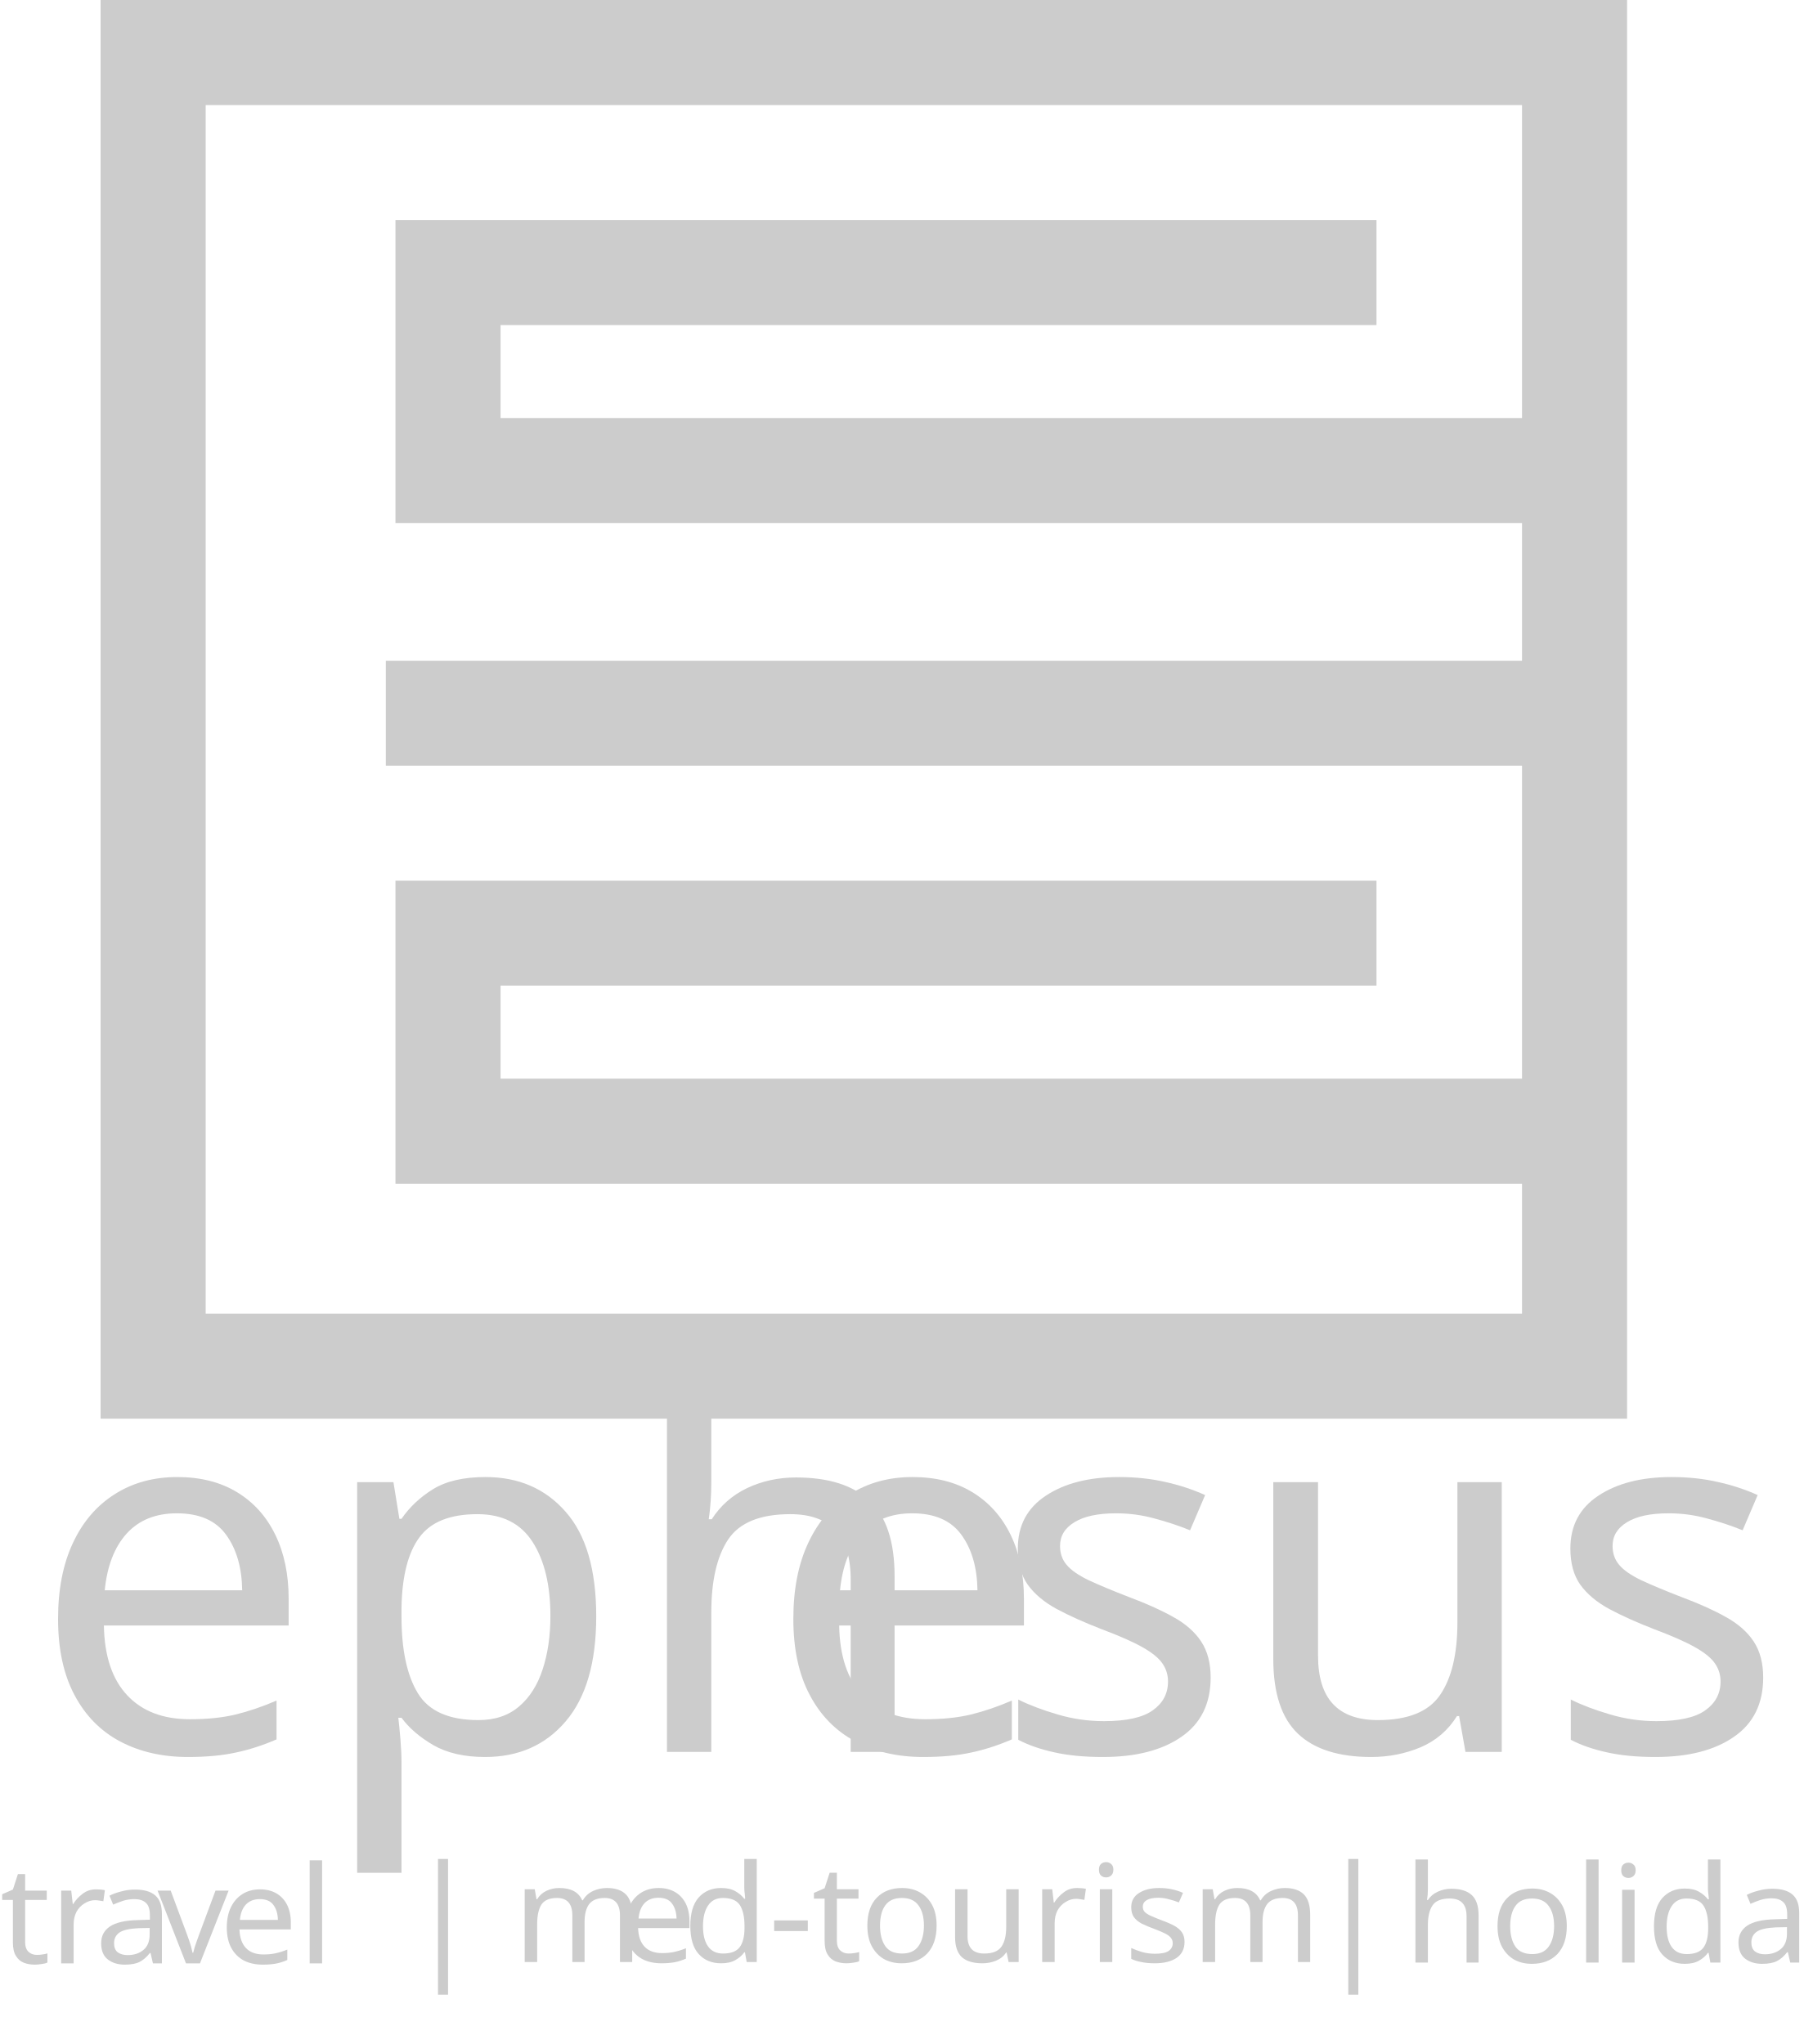
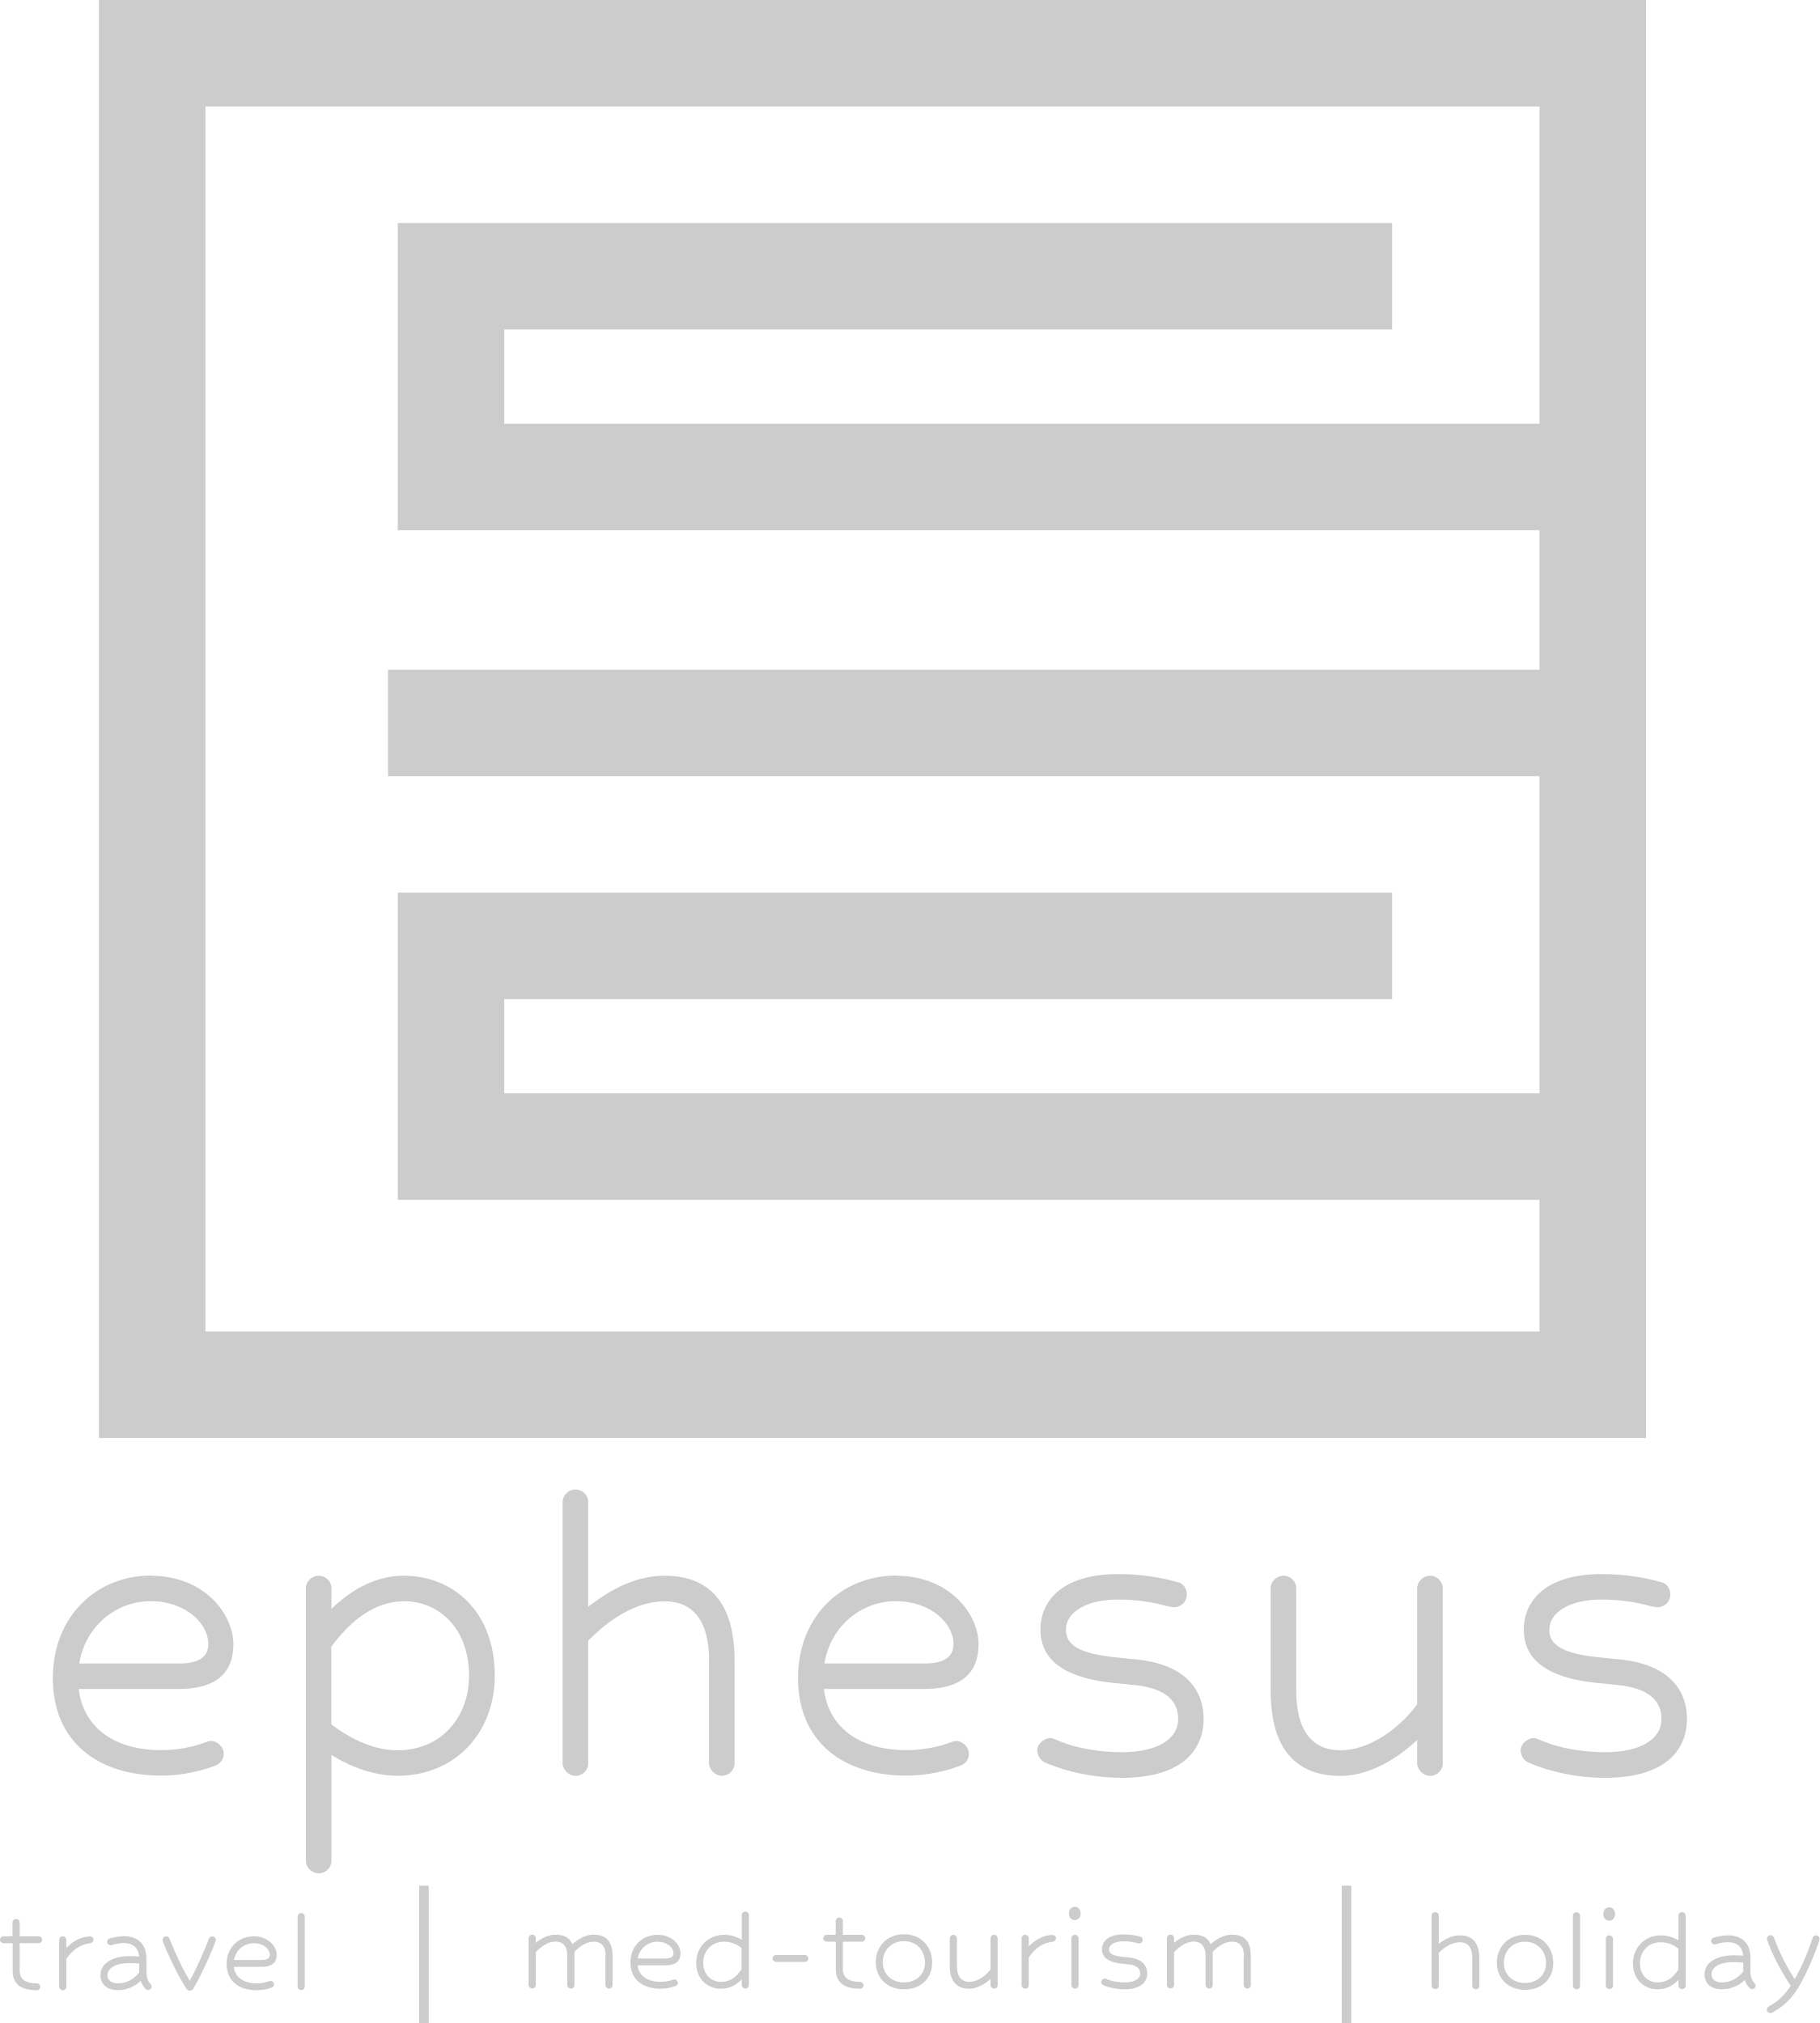
- <svg xmlns="http://www.w3.org/2000/svg" id="Layer_2" data-name="Layer 2" viewBox="0 0 132.85 150.59">
+ <svg xmlns="http://www.w3.org/2000/svg" id="Layer_2" data-name="Layer 2" viewBox="0 0 132.23 147.04">
  <defs>
    <style>
-       .cls-1, .cls-2 {
-         font-family: Hubballi-Regular, Hubballi;
-       }
- 
-       .cls-1, .cls-2, .cls-3 {
+       .cls-1 {
        fill: #ccc;
      }

-       .cls-2, .cls-3 {
-         font-size: 9.98px;
-       }
- 
-       .cls-4, .cls-5 {
-         font-size: 37.1px;
-       }
- 
-       .cls-3 {
-         font-family: MyriadPro-Regular, 'Myriad Pro';
-       }
- 
-       .cls-6 {
-         font-size: 14.84px;
-       }
- 
-       .cls-5 {
-         letter-spacing: 0em;
-       }
- 
-       .cls-7 {
+       .cls-2 {
        fill: none;
        stroke: #ccc;
        stroke-miterlimit: 10;
        stroke-width: 7.74px;
      }
- 
-       .cls-8 {
-         letter-spacing: -.02em;
-       }
- 
-       .cls-9 {
-         letter-spacing: -.01em;
-       }
- 
-       .cls-10 {
-         letter-spacing: 0em;
-       }
- 
-       .cls-11 {
-         letter-spacing: 0em;
-       }
    </style>
  </defs>
  <g id="Layer_1-2" data-name="Layer 1">
-     <text class="cls-2" transform="translate(0 144.65) scale(1.03 1)">
-       <tspan x="0" y="0">t</tspan>
-       <tspan class="cls-8" x="3.53" y="0">r</tspan>
-       <tspan x="6.78" y="0">a</tspan>
-       <tspan class="cls-10" x="11.27" y="0">v</tspan>
-       <tspan x="15.67" y="0">el </tspan>
-     </text>
-     <text class="cls-3" transform="translate(29.8 144.55) scale(1.03 1)">
-       <tspan x="0" y="0">|</tspan>
-     </text>
    <g>
-       <polyline class="cls-7" points="101.39 20.08 33 20.08 33 34.67 115.98 34.67" />
-       <polyline class="cls-7" points="115.98 52.55 30.68 52.55 28.42 52.55" />
-       <polyline class="cls-7" points="101.39 68.75 33 68.75 33 83.34 115.98 83.34" />
-       <polygon class="cls-7" points="115.98 83.34 115.98 100.65 11.28 100.65 11.28 44.07 11.28 3.87 115.98 3.87 115.98 34.67 115.98 52.55 115.98 83.34" />
+       <g>
+         <path class="cls-1" d="M.91,141.24H.26c-.13,0-.26-.12-.26-.25,0-.14.12-.25.26-.25h.65v-1.01c0-.14.12-.25.26-.25.14,0,.26.11.26.25v1.01h1.37c.14,0,.26.11.26.25,0,.13-.11.25-.26.25h-1.37v2c0,.61.42.92,1.24.92.14,0,.26.12.26.25,0,.14-.12.25-.26.25-1.27,0-1.75-.55-1.75-1.42v-2Z" />
+         <path class="cls-1" d="M4.3,140.99c0-.14.12-.25.26-.25.14,0,.26.11.26.25v.59c.54-.55,1.16-.83,1.73-.83.14,0,.25.1.25.23s-.09.24-.23.26c-.8.1-1.32.51-1.75,1.15v2.02c0,.14-.11.25-.26.25-.13,0-.26-.12-.26-.25v-3.41Z" />
+         <path class="cls-1" d="M8.56,144.65c-.96,0-1.26-.61-1.26-1.06,0-.32.11-.63.36-.86.34-.31.91-.55,1.75-.55.23,0,.45,0,.7.03-.05-.6-.4-.98-1.11-.98-.28,0-.6.06-.75.11-.08.03-.17.05-.2.05-.13,0-.27-.12-.27-.24,0-.11.06-.21.18-.25.24-.07.67-.17,1.04-.17,1.12,0,1.64.66,1.64,1.62v.91c0,.46.1.74.31.96.05.05.07.11.07.17,0,.14-.12.25-.26.25-.07,0-.13-.03-.18-.08-.16-.16-.27-.35-.35-.58-.46.43-1.03.67-1.67.67ZM10.12,142.72c-.26-.02-.48-.03-.71-.03-.66,0-1.12.14-1.38.39-.16.16-.22.34-.22.52,0,.27.24.56.74.56.59,0,1.13-.25,1.57-.79v-.65Z" />
+         <path class="cls-1" d="M12.07,141.69c-.2-.45-.26-.67-.26-.7,0-.13.11-.25.26-.25.1,0,.2.06.24.16.53,1.32,1.01,2.29,1.48,3.07.48-.86,1.04-2.12,1.4-3.07.03-.09.13-.16.24-.16.13,0,.26.12.26.25,0,.04-.08.29-.22.62-.32.77-.9,2.09-1.44,2.96-.04.07-.13.12-.22.12h-.03c-.08,0-.17-.05-.22-.12-.56-.87-1.07-1.91-1.49-2.88Z" />
+         <path class="cls-1" d="M18.44,140.74c1.08,0,1.67.75,1.67,1.34,0,.48-.25.88-1.1.88h-2.02c.1.8.77,1.2,1.67,1.2.34,0,.64-.07.79-.12.14-.05.17-.06.21-.06.13,0,.26.12.26.25,0,.1-.06.19-.17.23-.29.11-.69.2-1.09.2-1.32,0-2.19-.69-2.19-1.91s.89-2.01,1.98-2.01ZM19.02,142.46c.41,0,.59-.14.59-.38,0-.41-.46-.84-1.16-.84s-1.32.49-1.44,1.22h2.02Z" />
+         <path class="cls-1" d="M21.89,139.05c.14,0,.26.11.26.25v5.1c0,.14-.11.25-.26.25-.13,0-.26-.12-.26-.25v-5.1c0-.14.12-.25.26-.25Z" />
+       </g>
+       <path class="cls-1" d="M31.16,137.06v9.98h-.69v-9.98h.69Z" />
+       <g>
+         <polyline class="cls-2" points="101.18 20.08 32.78 20.08 32.78 34.67 115.76 34.67" />
+         <polyline class="cls-2" points="115.76 52.55 30.47 52.55 28.2 52.55" />
+         <polyline class="cls-2" points="101.18 68.75 32.78 68.75 32.78 83.34 115.76 83.34" />
+         <polygon class="cls-2" points="115.76 83.34 115.76 100.65 11.06 100.65 11.06 44.07 11.06 3.87 115.76 3.87 115.76 34.67 115.76 52.55 115.76 83.34" />
+       </g>
+       <g>
+         <path class="cls-1" d="M10.95,114.53c3.89,0,6.01,2.78,6.01,4.97,0,1.78-.89,3.26-3.97,3.26h-7.27c.37,2.97,2.78,4.45,6.01,4.45,1.22,0,2.3-.26,2.86-.45.52-.19.63-.22.74-.22.48,0,.93.45.93.93,0,.37-.22.71-.59.85-1.04.41-2.49.74-3.93.74-4.75,0-7.9-2.56-7.9-7.08s3.19-7.46,7.12-7.46ZM13.03,120.91c1.48,0,2.11-.52,2.11-1.41,0-1.52-1.67-3.12-4.19-3.12s-4.75,1.82-5.19,4.53h7.27Z" />
+         <path class="cls-1" d="M22.23,135.23v-19.77c0-.52.45-.93.93-.93.52,0,.93.41.93.93v1.48c1.56-1.52,3.34-2.41,5.27-2.41,3.45,0,6.6,2.49,6.6,7.27,0,4.15-2.89,7.27-7.05,7.27-1.63,0-3.3-.56-4.82-1.52v7.68c0,.52-.41.93-.93.93-.48,0-.93-.41-.93-.93ZM29.35,116.39c-2.08,0-3.82,1.34-5.27,3.3v5.64c1.45,1.11,3.15,1.89,4.82,1.89,3.12,0,5.19-2.37,5.19-5.42,0-3.45-2.19-5.42-4.75-5.42Z" />
+         <path class="cls-1" d="M51.54,120.73c0-3.04-1.26-4.34-3.23-4.34-2.08,0-4.01,1.3-5.56,2.86v8.9c0,.52-.41.93-.93.93-.48,0-.93-.45-.93-.93v-18.96c0-.52.45-.93.93-.93.52,0,.93.41.93.93v7.6c1.67-1.3,3.49-2.26,5.56-2.26,2.78,0,5.08,1.45,5.08,6.19v7.42c0,.52-.41.93-.93.93-.48,0-.93-.45-.93-.93v-7.42Z" />
+         <path class="cls-1" d="M65.11,114.53c3.89,0,6.01,2.78,6.01,4.97,0,1.78-.89,3.26-3.97,3.26h-7.27c.37,2.97,2.78,4.45,6.01,4.45,1.22,0,2.3-.26,2.86-.45.52-.19.63-.22.74-.22.48,0,.93.45.93.93,0,.37-.22.71-.59.85-1.04.41-2.49.74-3.93.74-4.75,0-7.9-2.56-7.9-7.08s3.19-7.46,7.12-7.46ZM67.19,120.91c1.48,0,2.11-.52,2.11-1.41,0-1.52-1.67-3.12-4.19-3.12s-4.75,1.82-5.19,4.53h7.27Z" />
+         <path class="cls-1" d="M77.47,118.46c0,1.11,1,1.74,3.6,2l1.48.15c3.78.37,4.93,2.37,4.93,4.34s-1.26,4.27-5.97,4.27c-1.85,0-3.82-.37-5.56-1.11-.33-.15-.56-.52-.56-.89,0-.45.48-.89.96-.89.11,0,.3.07.93.33.93.37,2.6.7,4.23.7,2.67,0,4.12-1,4.12-2.41,0-1.3-.89-2.26-3.23-2.48l-1.48-.15c-4.41-.45-5.3-2.26-5.3-3.9,0-1.82,1.3-4.01,5.67-4.01,1.67,0,3.15.26,4.3.59.41.07.67.48.67.89,0,.56-.45.93-.93.93-.15,0-.37-.04-.78-.15-.52-.15-1.82-.41-3.26-.41-2.41,0-3.82.96-3.82,2.19Z" />
+         <path class="cls-1" d="M102.99,126.48c-1.63,1.52-3.63,2.6-5.56,2.6-2.78,0-5.08-1.45-5.08-6.2v-7.42c0-.52.44-.93.93-.93.52,0,.93.41.93.93v7.42c0,3.04,1.26,4.34,3.23,4.34s4.16-1.45,5.56-3.34v-8.42c0-.52.45-.93.93-.93.52,0,.93.41.93.93v12.69c0,.52-.41.93-.93.93-.48,0-.93-.45-.93-.93v-1.67Z" />
+         <path class="cls-1" d="M112.6,118.46c0,1.11,1,1.74,3.6,2l1.48.15c3.78.37,4.93,2.37,4.93,4.34s-1.26,4.27-5.97,4.27c-1.86,0-3.82-.37-5.56-1.11-.33-.15-.56-.52-.56-.89,0-.45.48-.89.96-.89.11,0,.3.07.93.33.93.37,2.6.7,4.23.7,2.67,0,4.12-1,4.12-2.41,0-1.3-.89-2.26-3.23-2.48l-1.48-.15c-4.41-.45-5.3-2.26-5.3-3.9,0-1.82,1.3-4.01,5.68-4.01,1.67,0,3.15.26,4.3.59.41.07.67.48.67.89,0,.56-.45.93-.93.93-.15,0-.37-.04-.78-.15-.52-.15-1.82-.41-3.26-.41-2.41,0-3.82.96-3.82,2.19Z" />
+       </g>
+       <g>
+         <path class="cls-1" d="M107.01,142.34c0-.82-.35-1.17-.9-1.17-.58,0-1.11.35-1.54.77v2.39c0,.14-.11.25-.26.25-.13,0-.26-.12-.26-.25v-5.1c0-.14.12-.25.26-.25.14,0,.26.11.26.25v2.05c.46-.35.97-.61,1.54-.61.77,0,1.41.39,1.41,1.67v2c0,.14-.11.25-.26.25-.13,0-.26-.12-.26-.25v-2Z" />
+         <path class="cls-1" d="M110.84,144.63c-1.25,0-2.05-.86-2.05-1.97s.78-2.03,2.05-2.03,2.05.92,2.05,2.05-.79,1.95-2.05,1.95ZM110.84,144.13c.93,0,1.53-.63,1.53-1.45s-.59-1.55-1.53-1.55-1.54.7-1.54,1.53.6,1.47,1.54,1.47Z" />
+         <path class="cls-1" d="M114.58,138.99c.14,0,.26.11.26.25v5.1c0,.14-.11.25-.26.25-.13,0-.26-.12-.26-.25v-5.1c0-.14.12-.25.26-.25Z" />
+         <path class="cls-1" d="M116.97,139.6c-.25,0-.44-.18-.44-.47s.19-.5.43-.5.42.2.42.5-.2.47-.41.47ZM116.97,140.67c.14,0,.26.11.26.25v3.41c0,.14-.11.25-.26.25-.13,0-.26-.12-.26-.25v-3.41c0-.14.12-.25.26-.25Z" />
+         <path class="cls-1" d="M121.98,143.92c-.4.41-.9.67-1.5.67-1.01,0-1.8-.73-1.8-1.88s.87-2.04,2.02-2.04c.49,0,.91.13,1.29.36v-1.8c0-.14.12-.25.26-.25.14,0,.26.11.26.25v5.1c0,.14-.11.25-.26.25-.13,0-.26-.12-.26-.25v-.42ZM121.98,141.63c-.38-.29-.77-.46-1.29-.46-.87,0-1.5.65-1.5,1.54,0,.82.55,1.38,1.29,1.38.69,0,1.15-.38,1.5-.93v-1.53Z" />
+         <path class="cls-1" d="M125.14,144.59c-.96,0-1.26-.61-1.26-1.06,0-.32.11-.63.36-.86.34-.31.91-.55,1.75-.55.23,0,.45,0,.7.03-.05-.6-.4-.98-1.11-.98-.28,0-.6.06-.75.11-.08.03-.17.05-.2.05-.13,0-.27-.12-.27-.24,0-.11.06-.21.18-.25.24-.07.67-.17,1.04-.17,1.12,0,1.64.66,1.64,1.62v.91c0,.46.1.74.31.96.05.05.07.11.07.17,0,.14-.12.25-.26.25-.07,0-.13-.03-.18-.08-.16-.16-.27-.35-.35-.58-.46.43-1.03.67-1.67.67ZM126.7,142.65c-.26-.02-.48-.03-.71-.03-.66,0-1.12.14-1.38.39-.16.16-.22.34-.22.52,0,.27.24.56.74.56.59,0,1.13-.25,1.57-.79v-.65Z" />
+         <path class="cls-1" d="M128.53,145.85c.58-.32,1.1-.71,1.62-1.51-.53-.8-1.16-1.89-1.6-3.02-.11-.3-.13-.36-.13-.42,0-.11.1-.24.25-.24.1,0,.22.06.26.17.47,1.3,1.04,2.29,1.51,3.02.49-.86,1-2.03,1.3-3,.03-.11.11-.18.25-.18.14,0,.26.12.26.25,0,.04-.06.24-.1.36-.3.88-.9,2.26-1.44,3.17-.61,1-1.23,1.46-1.92,1.84-.03.02-.07.03-.11.03-.12,0-.27-.1-.27-.24,0-.09.05-.18.13-.23Z" />
+       </g>
+       <g>
+         <path class="cls-1" d="M44.02,142.2c0-.79-.36-1.07-.87-1.07s-1.01.32-1.4.74v2.42c0,.14-.11.25-.26.25-.13,0-.26-.12-.26-.25v-2.1c0-.79-.36-1.07-.87-1.07s-1.02.35-1.42.77v2.39c0,.14-.11.25-.26.25-.13,0-.26-.12-.26-.25v-3.41c0-.14.12-.25.26-.25.14,0,.26.11.26.25v.34c.43-.35.93-.59,1.42-.59.54,0,1,.15,1.24.69.46-.41,1.01-.69,1.54-.69.75,0,1.38.3,1.38,1.57v2.1c0,.14-.11.25-.26.25-.13,0-.26-.12-.26-.25v-2.1Z" />
+         <path class="cls-1" d="M47.79,140.63c1.08,0,1.67.75,1.67,1.34,0,.48-.25.88-1.1.88h-2.02c.1.8.77,1.2,1.67,1.2.34,0,.64-.07.79-.12.14-.05.17-.06.21-.06.13,0,.26.12.26.25,0,.1-.06.19-.17.23-.29.11-.69.2-1.09.2-1.32,0-2.19-.69-2.19-1.91s.89-2.01,1.98-2.01ZM48.36,142.35c.41,0,.59-.14.59-.38,0-.41-.46-.84-1.16-.84s-1.32.49-1.44,1.22h2.02Z" />
+         <path class="cls-1" d="M53.9,143.88c-.4.41-.9.67-1.5.67-1.01,0-1.8-.73-1.8-1.88s.87-2.04,2.02-2.04c.49,0,.91.13,1.29.36v-1.8c0-.14.12-.25.26-.25.14,0,.26.11.26.25v5.1c0,.14-.11.25-.26.25-.13,0-.26-.12-.26-.25v-.42ZM53.9,141.59c-.38-.29-.77-.46-1.29-.46-.87,0-1.5.65-1.5,1.54,0,.82.55,1.38,1.29,1.38.69,0,1.15-.38,1.5-.93v-1.53Z" />
+         <path class="cls-1" d="M58.75,142.35c0,.13-.11.25-.26.25h-2.08c-.13,0-.26-.12-.26-.25,0-.14.12-.25.26-.25h2.08c.14,0,.26.11.26.25Z" />
+         <path class="cls-1" d="M60.74,141.13h-.65c-.13,0-.26-.12-.26-.25,0-.14.12-.25.26-.25h.65v-1.01c0-.14.12-.25.26-.25.14,0,.26.11.26.25v1.01h1.37c.14,0,.26.11.26.25,0,.13-.11.25-.26.25h-1.37v2c0,.61.42.92,1.24.92.14,0,.26.12.26.25,0,.14-.12.25-.26.25-1.27,0-1.75-.55-1.75-1.42v-2Z" />
+         <path class="cls-1" d="M65.7,144.59c-1.25,0-2.05-.86-2.05-1.97s.78-2.03,2.05-2.03,2.05.92,2.05,2.05-.79,1.95-2.05,1.95ZM65.7,144.09c.93,0,1.53-.63,1.53-1.45s-.59-1.55-1.53-1.55-1.54.7-1.54,1.53.6,1.47,1.54,1.47Z" />
+         <path class="cls-1" d="M71.98,143.85c-.45.41-1.01.7-1.54.7-.77,0-1.41-.39-1.41-1.67v-2c0-.14.12-.25.26-.25.14,0,.26.11.26.25v2c0,.82.35,1.17.9,1.17s1.15-.39,1.54-.9v-2.27c0-.14.12-.25.26-.25.14,0,.26.11.26.25v3.41c0,.14-.11.25-.26.25-.13,0-.26-.12-.26-.25v-.45Z" />
+         <path class="cls-1" d="M74.25,140.88c0-.14.12-.25.26-.25.14,0,.26.11.26.25v.59c.54-.55,1.16-.83,1.73-.83.14,0,.25.1.25.23s-.09.24-.23.26c-.8.1-1.32.51-1.75,1.15v2.02c0,.14-.11.25-.26.25-.13,0-.26-.12-.26-.25v-3.41Z" />
+         <path class="cls-1" d="M78.13,139.56c-.25,0-.44-.18-.44-.47s.19-.5.43-.5.42.2.42.5-.2.47-.41.47ZM78.13,140.63c.14,0,.26.11.26.25v3.41c0,.14-.11.25-.26.25-.13,0-.26-.12-.26-.25v-3.41c0-.14.12-.25.26-.25Z" />
+         <path class="cls-1" d="M80.6,141.69c0,.3.28.47,1,.54l.41.04c1.05.1,1.37.64,1.37,1.17s-.35,1.15-1.66,1.15c-.51,0-1.06-.1-1.54-.3-.09-.04-.15-.14-.15-.24,0-.12.13-.24.27-.24.03,0,.08.02.26.09.26.1.72.19,1.17.19.74,0,1.14-.27,1.14-.65,0-.35-.25-.61-.9-.67l-.41-.04c-1.23-.12-1.47-.61-1.47-1.05,0-.49.36-1.08,1.58-1.08.46,0,.88.07,1.19.16.11.02.19.13.19.24,0,.15-.12.25-.26.25-.04,0-.1-.01-.22-.04-.14-.04-.5-.11-.91-.11-.67,0-1.06.26-1.06.59Z" />
+         <path class="cls-1" d="M90.41,142.2c0-.79-.36-1.07-.87-1.07s-1.01.32-1.4.74v2.42c0,.14-.11.25-.26.25-.13,0-.26-.12-.26-.25v-2.1c0-.79-.36-1.07-.87-1.07s-1.02.35-1.42.77v2.39c0,.14-.11.25-.26.25-.13,0-.26-.12-.26-.25v-3.41c0-.14.12-.25.26-.25.14,0,.26.11.26.25v.34c.43-.35.93-.59,1.42-.59.54,0,1,.15,1.24.69.46-.41,1.01-.69,1.54-.69.75,0,1.38.3,1.38,1.57v2.1c0,.14-.11.25-.26.25-.13,0-.26-.12-.26-.25v-2.1Z" />
+       </g>
+       <path class="cls-1" d="M98.21,137.06v9.98h-.69v-9.98h.69Z" />
    </g>
-     <text class="cls-1" transform="translate(2.23 129.07)">
-       <tspan class="cls-4" x="0" y="0">eph</tspan>
-       <tspan class="cls-5" x="54.16" y="0">e</tspan>
-       <tspan class="cls-4" x="70.85" y="0">sus</tspan>
-       <tspan class="cls-6" x="122.68" y="0"> </tspan>
-     </text>
-     <text class="cls-2" transform="translate(103.39 144.59) scale(1.03 1)">
-       <tspan x="0" y="0">holiday</tspan>
-     </text>
-     <text class="cls-2" transform="translate(37.78 144.55) scale(1.03 1)">
-       <tspan x="0" y="0">m</tspan>
-       <tspan class="cls-11" x="7.5" y="0">e</tspan>
-       <tspan x="12.14" y="0">d-</tspan>
-       <tspan class="cls-9" x="21.37" y="0">t</tspan>
-       <tspan x="24.8" y="0">ourism</tspan>
-     </text>
-     <text class="cls-3" transform="translate(96.85 144.55) scale(1.03 1)">
-       <tspan x="0" y="0">|</tspan>
-     </text>
  </g>
</svg>
